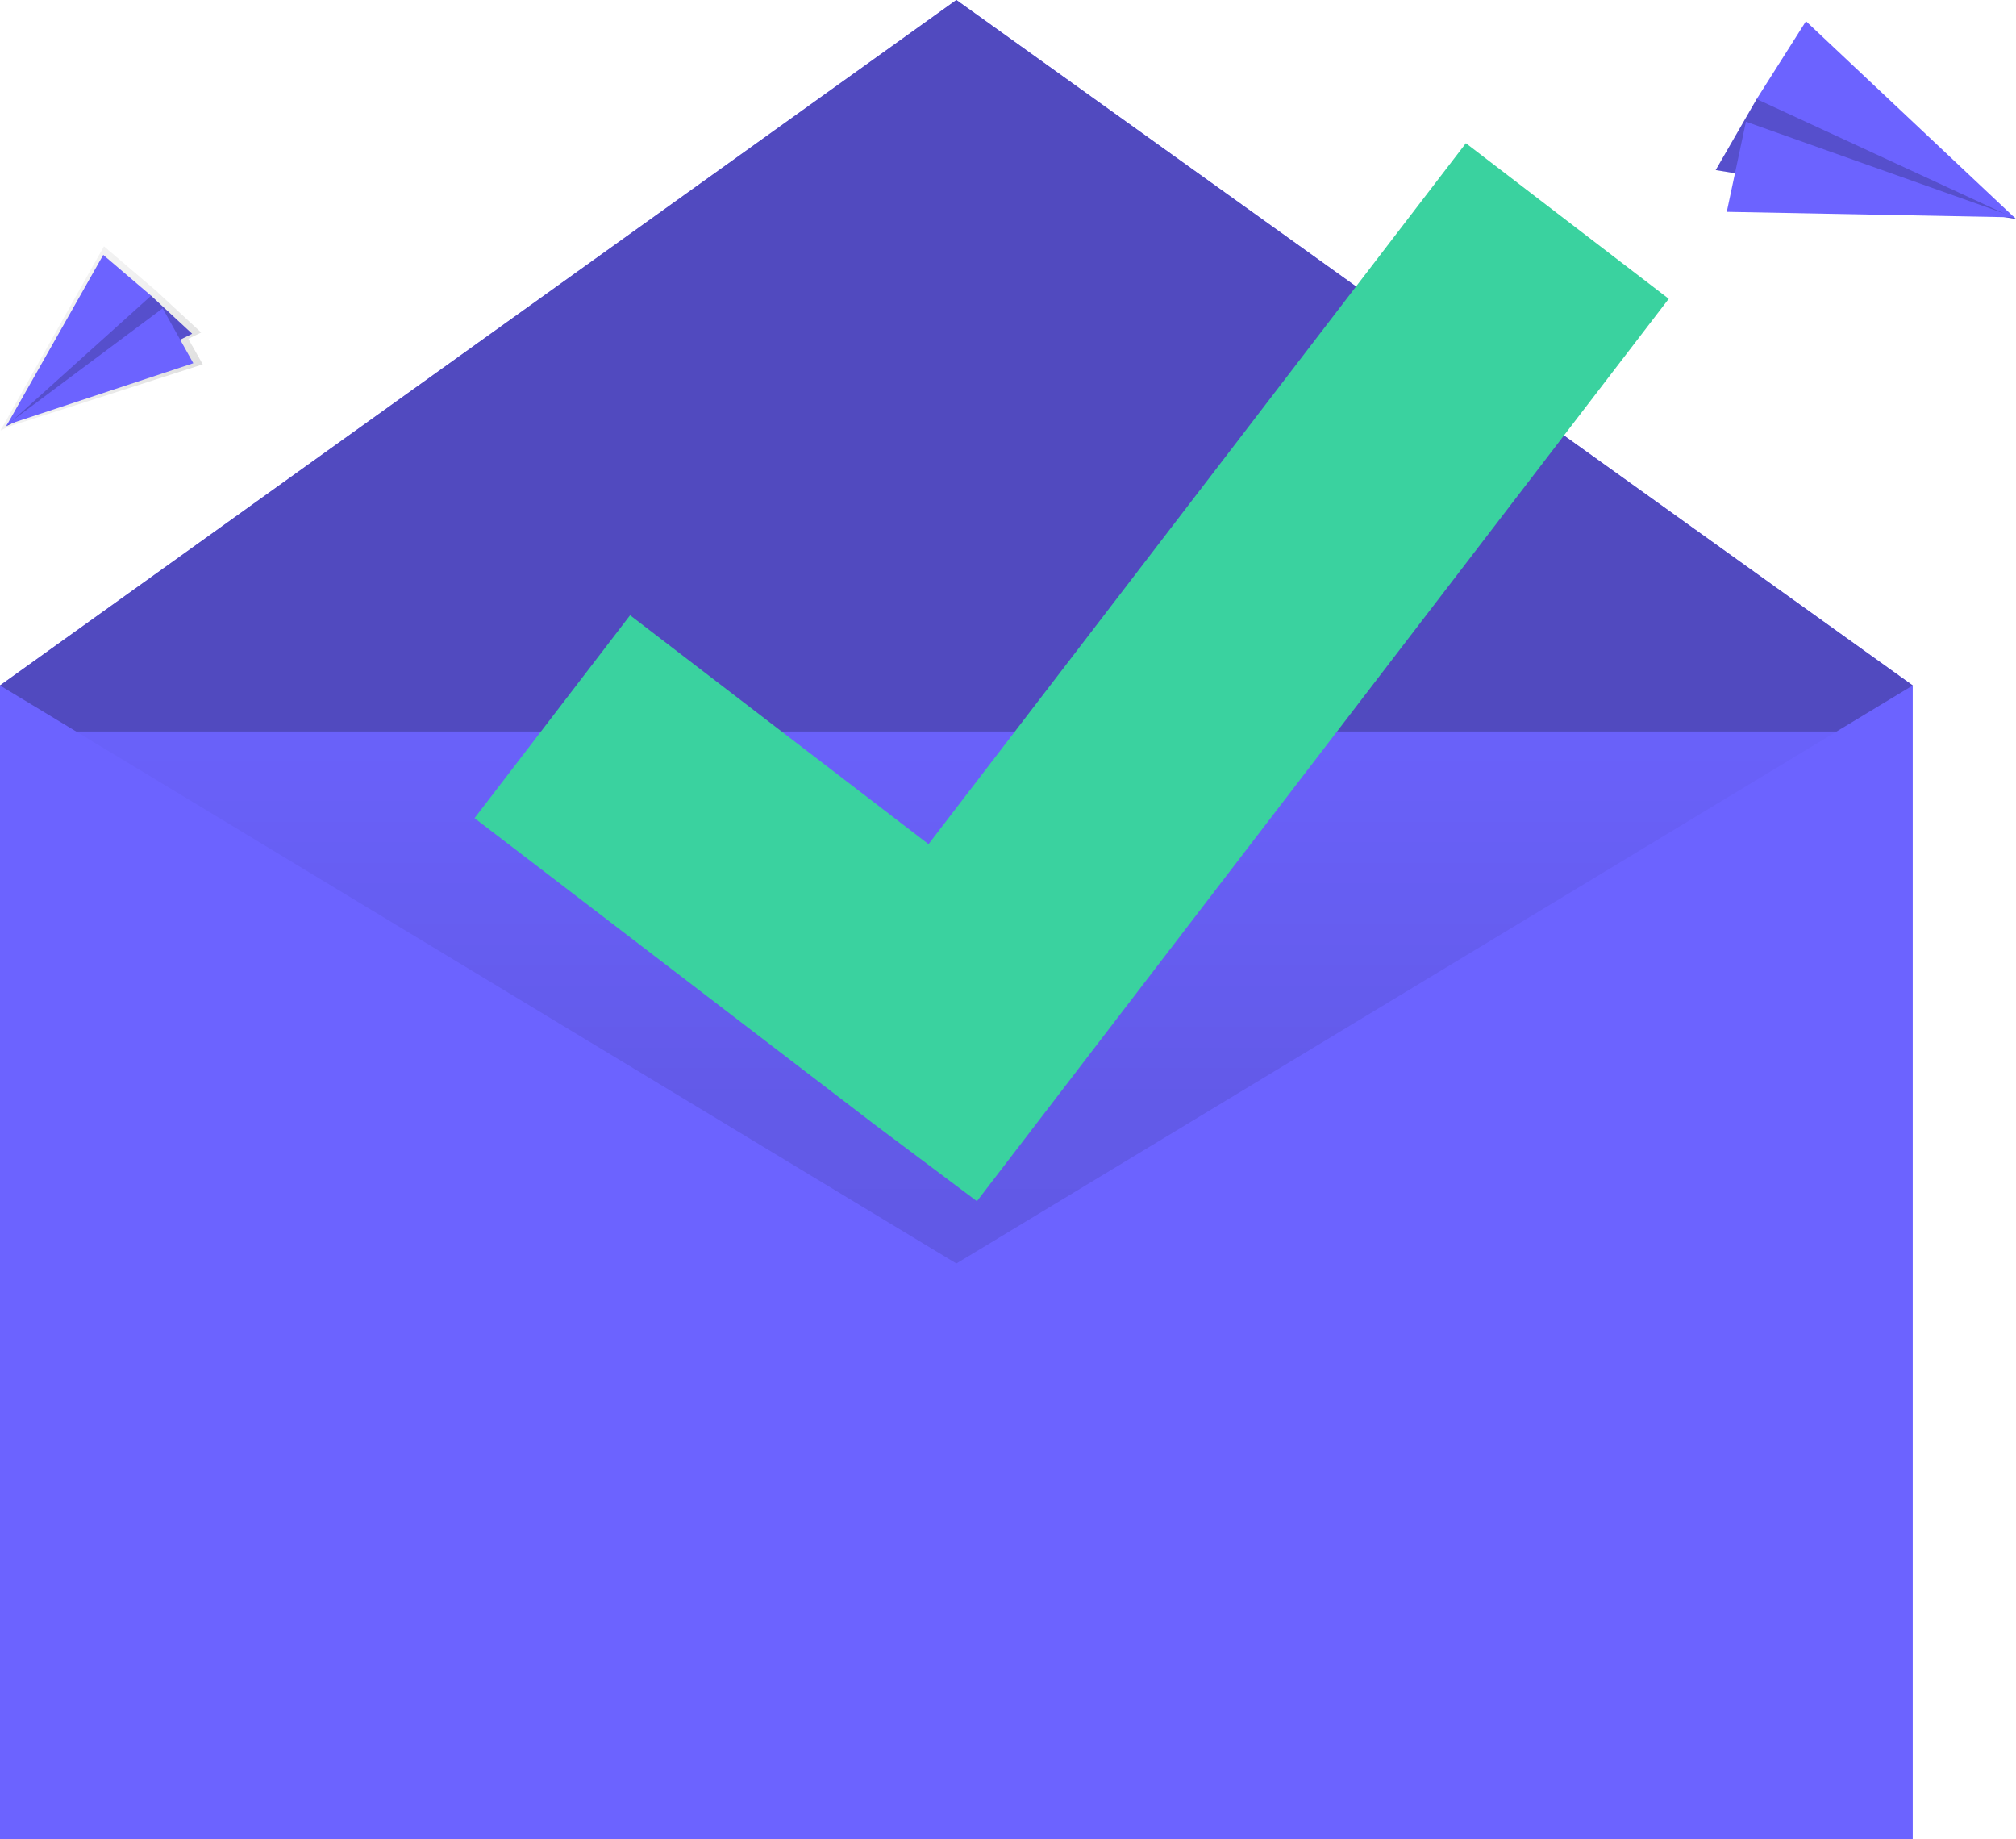
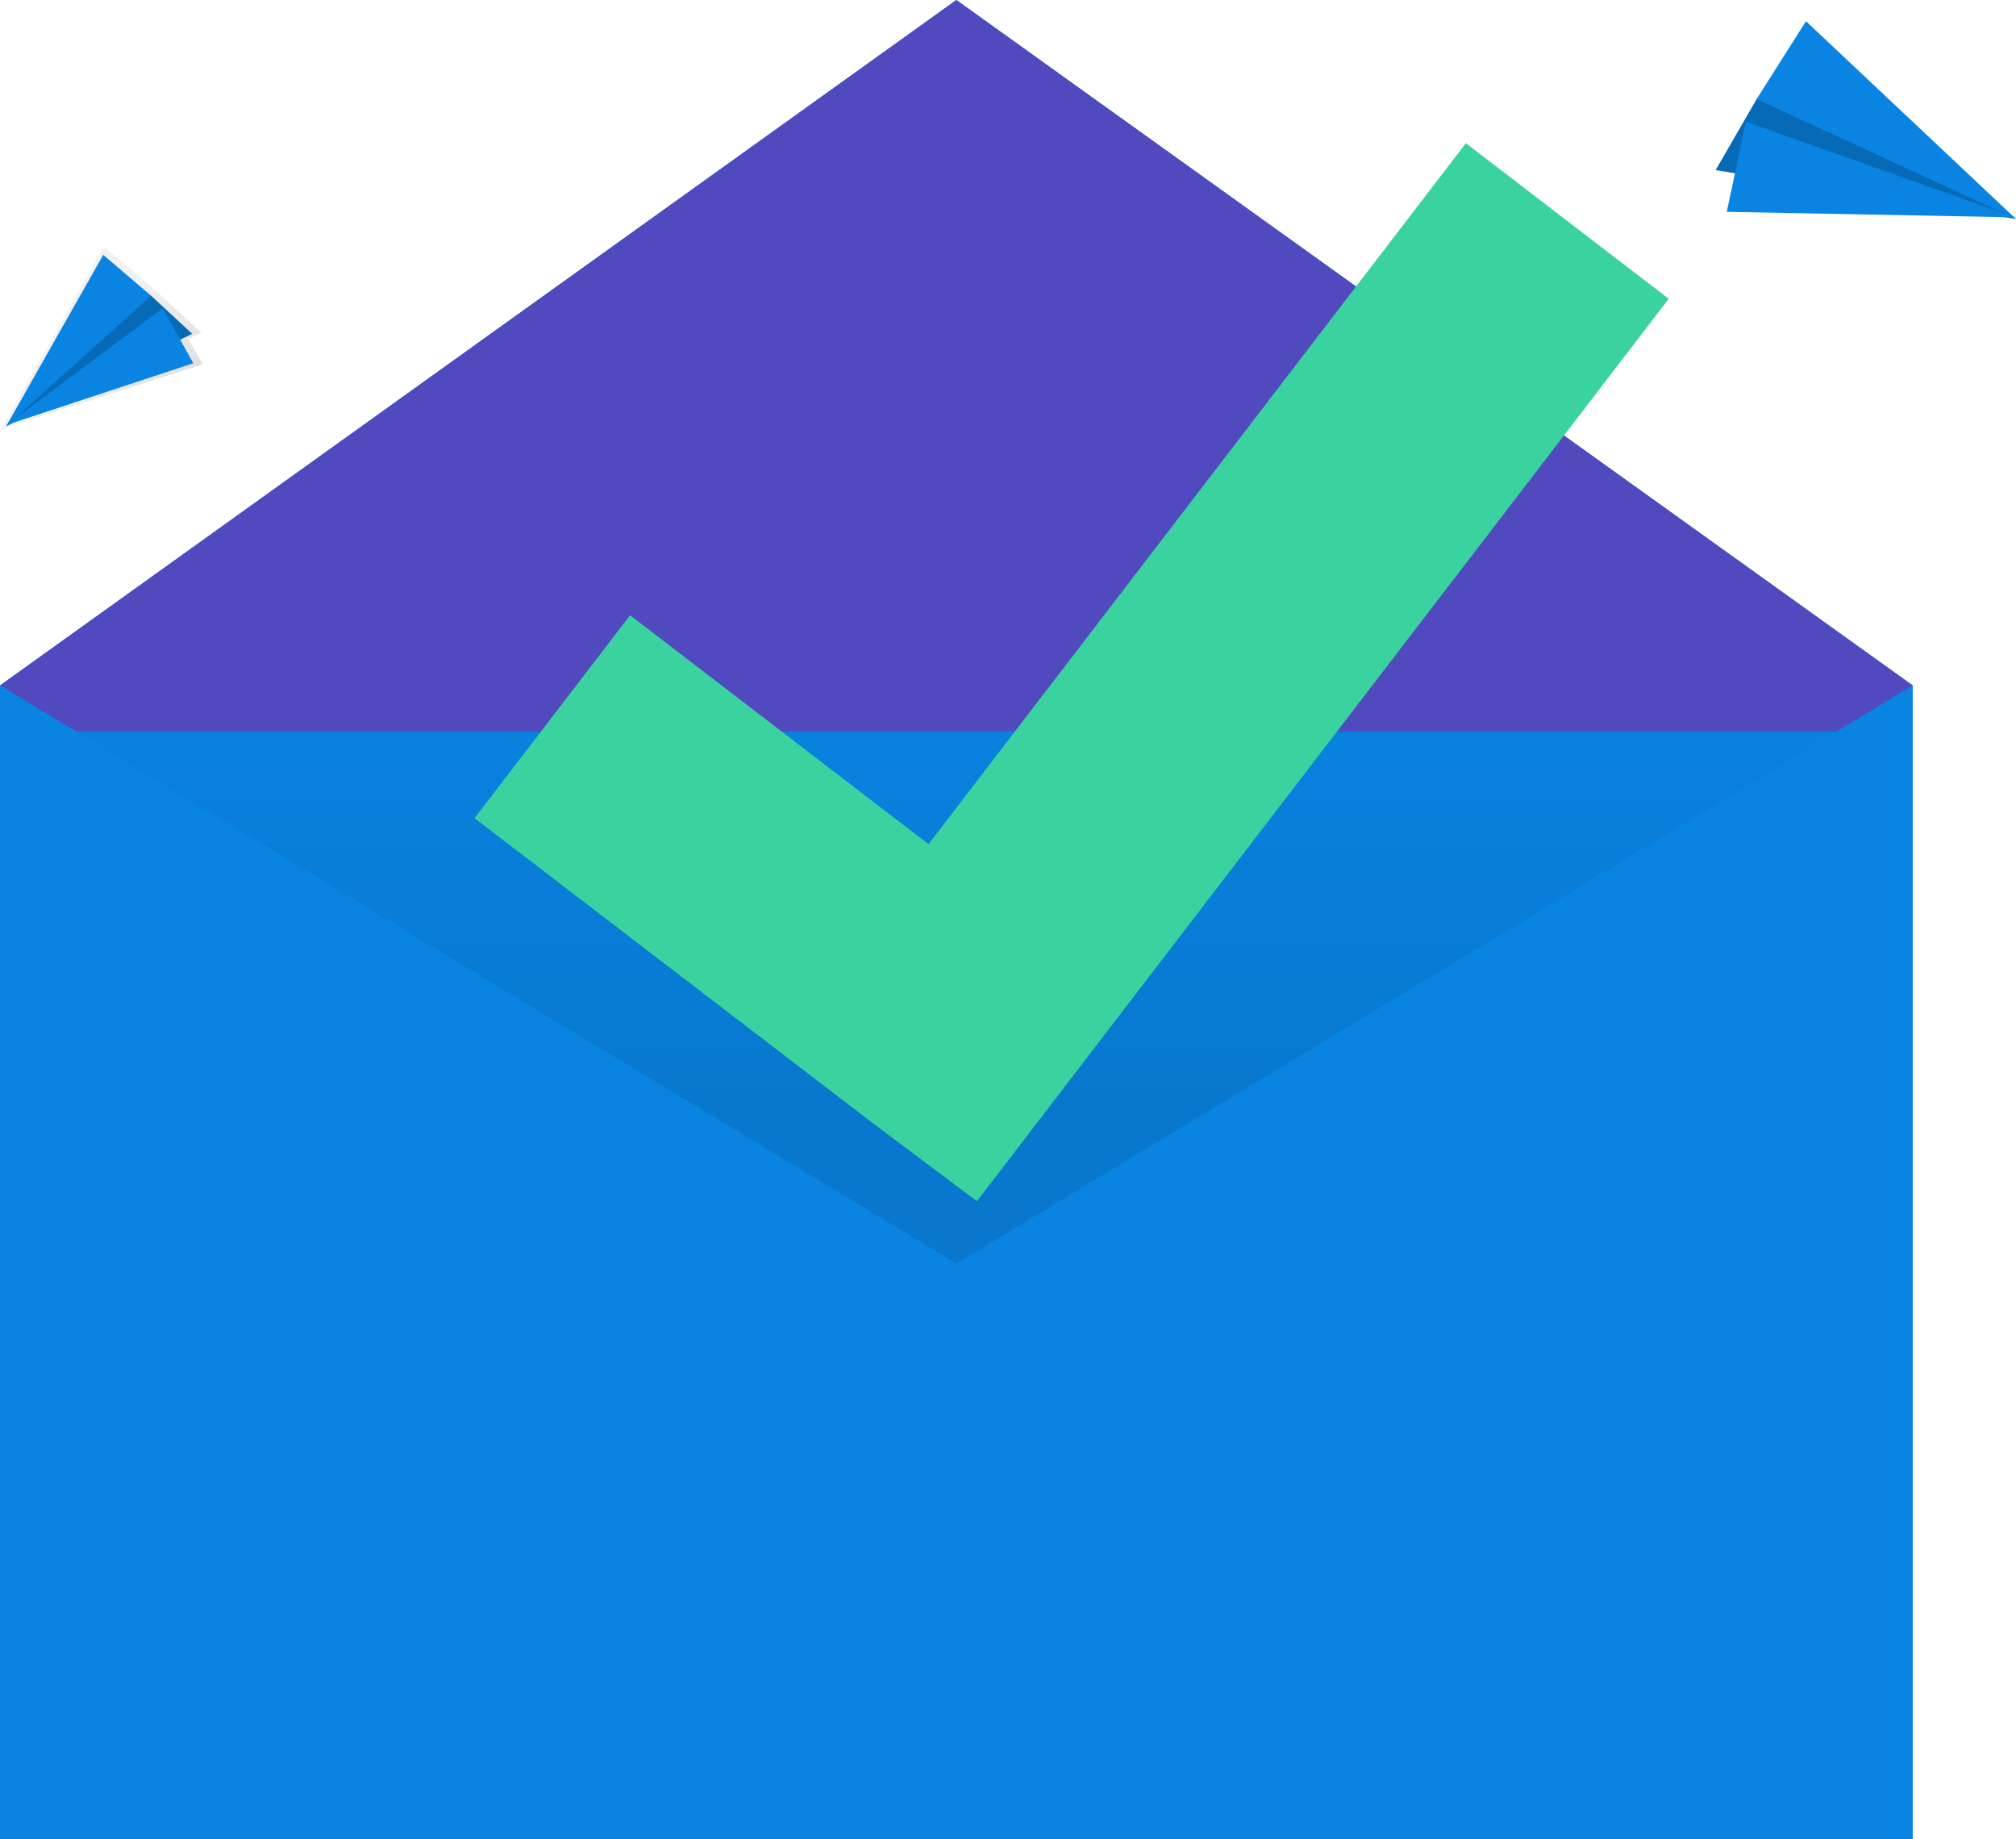
<svg xmlns="http://www.w3.org/2000/svg" id="fd577a60-d552-4fe8-bffb-d9cccd3352c0" data-name="Layer 1" width="788.382" height="719" viewBox="0 0 788.382 719">
  <defs>
    <linearGradient id="aeee3e51-5d06-43ae-b234-e7a12d326f50" x1="365" y1="605" x2="365" y2="286" gradientUnits="userSpaceOnUse">
      <stop offset="0" stop-opacity="0.12" />
      <stop offset="0.551" stop-opacity="0.09" />
      <stop offset="1" stop-opacity="0.02" />
    </linearGradient>
    <linearGradient id="acb63a3b-00bb-44a8-8877-bb0607d49a63" x1="1117.619" y1="-43.058" x2="1117.619" y2="-102.405" gradientTransform="matrix(-0.64881, 0.76095, 0.76095, 0.64881, 817.4049, -656.8557)" gradientUnits="userSpaceOnUse">
      <stop offset="0" stop-color="gray" stop-opacity="0.25" />
      <stop offset="0.535" stop-color="gray" stop-opacity="0.12" />
      <stop offset="1" stop-color="gray" stop-opacity="0.1" />
    </linearGradient>
  </defs>
-   <polygon points="125 410 0 268 374 0 748 268 621 410 125 410" fill="#6c63ff" />
+   <polygon points="125 410 0 268 374 0 748 268 621 410 125 410" fill="#0984e3" />
  <polygon points="125 410 0 268 374 0 748 268 621 410 125 410" fill="#514abf" />
-   <rect y="286" width="730" height="319" fill="#6c63ff" />
+   <rect y="286" width="730" height="319" fill="#0984e3" />
  <rect y="286" width="730" height="319" fill="url(#aeee3e51-5d06-43ae-b234-e7a12d326f50)" />
-   <polygon points="748 719 0 719 0 268 374 494 748 268 748 719" fill="#6c63ff" />
+   <polygon points="748 719 0 719 0 268 374 494 748 268 748 719" fill="#0984e3" />
  <polygon points="652.582 116.818 573.252 55.99 363.113 330.042 246.402 240.55 185.573 319.879 341.938 439.598 341.938 439.598 382.036 469.649 652.582 116.818" fill="#3ad29f" />
  <polygon points="3.153 166.882 0.179 168.334 0.521 167.726 0.26 167.81 0.626 167.539 40.653 96.307 61.114 113.753 78.667 130.004 73.627 132.465 79.293 142.459 3.153 166.882" fill="url(#acb63a3b-00bb-44a8-8877-bb0607d49a63)" />
-   <polygon points="59.087 115.617 75.131 130.493 2.411 166.646 41.11 117.046 59.087 115.617" fill="#6c63ff" />
+   <polygon points="59.087 115.617 75.131 130.493 2.411 166.646 41.11 117.046 59.087 115.617" fill="#0984e3" />
  <polygon points="59.087 115.617 75.131 130.493 2.411 166.646 41.11 117.046 59.087 115.617" opacity="0.2" />
-   <polygon points="40.373 99.66 2.411 166.646 59.087 115.617 40.373 99.66" fill="#6c63ff" />
-   <polygon points="75.599 142.01 2.489 166.16 63.604 120.539 75.599 142.01" fill="#6c63ff" />
-   <polygon points="686.959 38.73 670.942 66.499 788.382 85.622 712.742 32.949 686.959 38.73" fill="#6c63ff" />
+   <polygon points="40.373 99.66 2.411 166.646 59.087 115.617 40.373 99.66" fill="#0984e3" />
+   <polygon points="75.599 142.01 2.489 166.16 63.604 120.539 75.599 142.01" fill="#0984e3" />
+   <polygon points="686.959 38.73 670.942 66.499 788.382 85.622 712.742 32.949 686.959 38.73" fill="#0984e3" />
  <polygon points="686.959 38.73 670.942 66.499 788.382 85.622 712.742 32.949 686.959 38.73" opacity="0.2" />
-   <polygon points="706.247 8.293 788.382 85.622 686.959 38.73 706.247 8.293" fill="#6c63ff" />
-   <polygon points="675.274 82.821 788.062 84.976 682.769 47.576 675.274 82.821" fill="#6c63ff" />
+   <polygon points="706.247 8.293 788.382 85.622 686.959 38.73 706.247 8.293" fill="#0984e3" />
+   <polygon points="675.274 82.821 788.062 84.976 682.769 47.576 675.274 82.821" fill="#0984e3" />
</svg>
